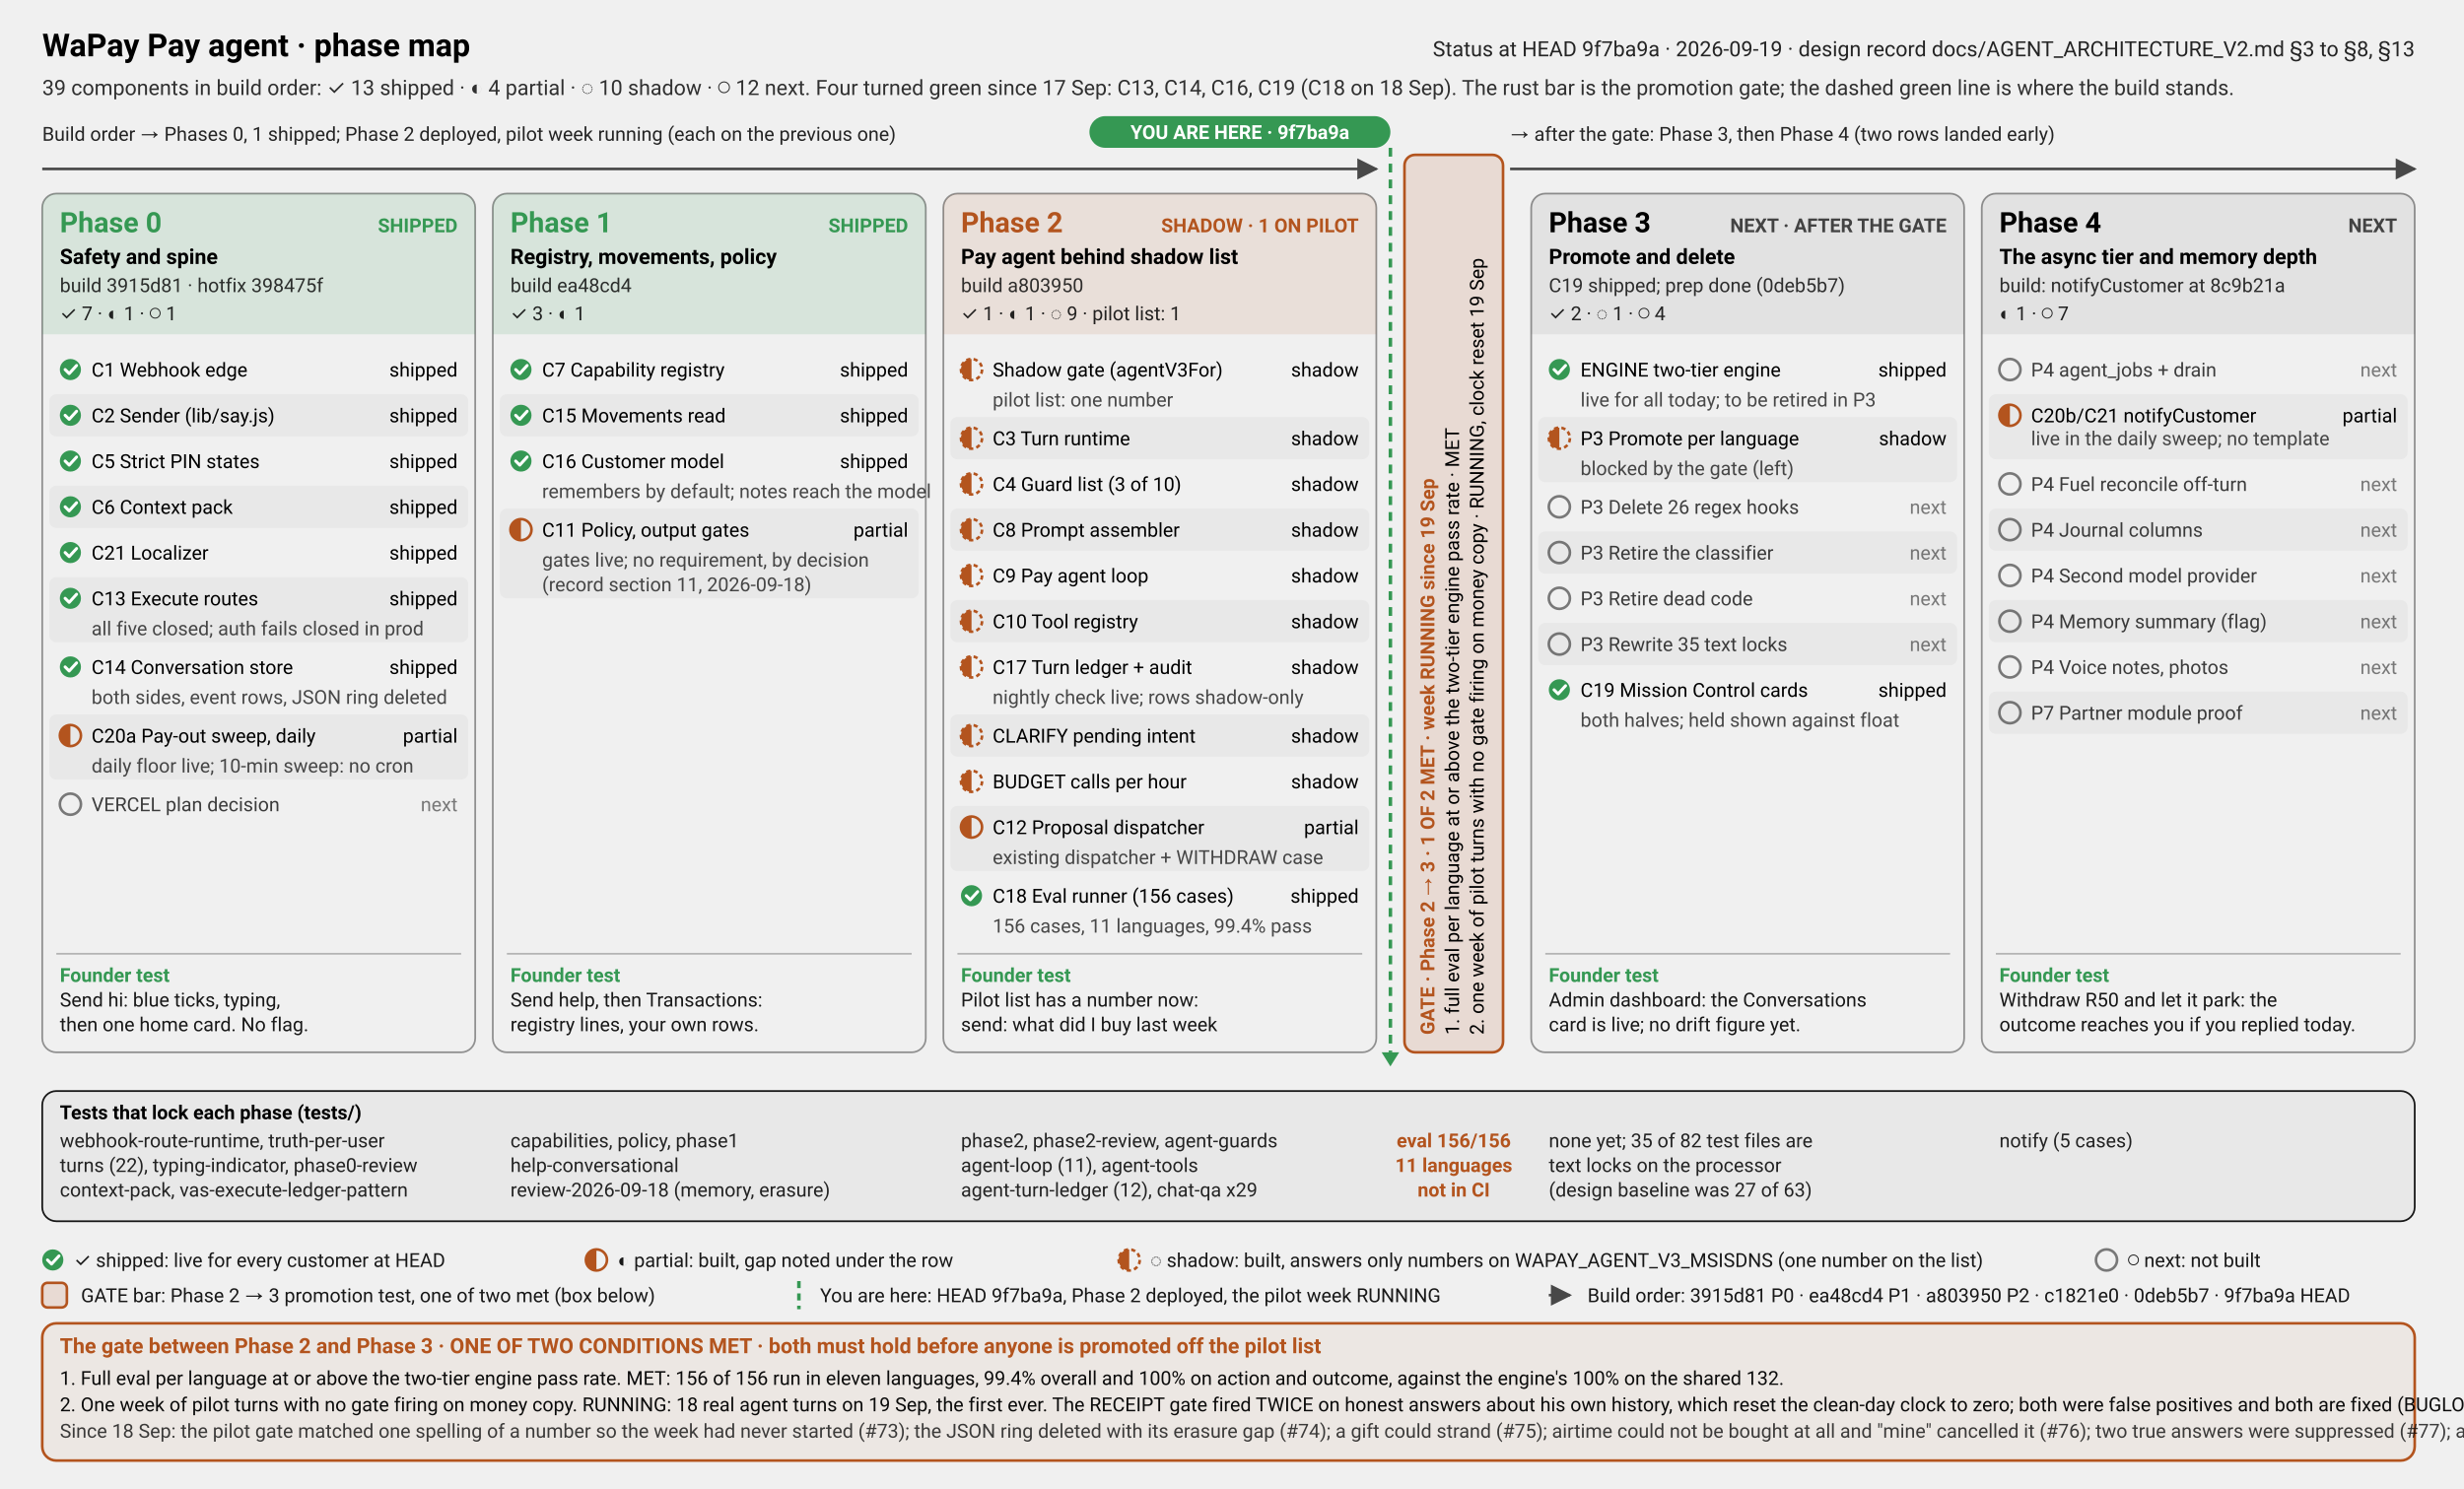
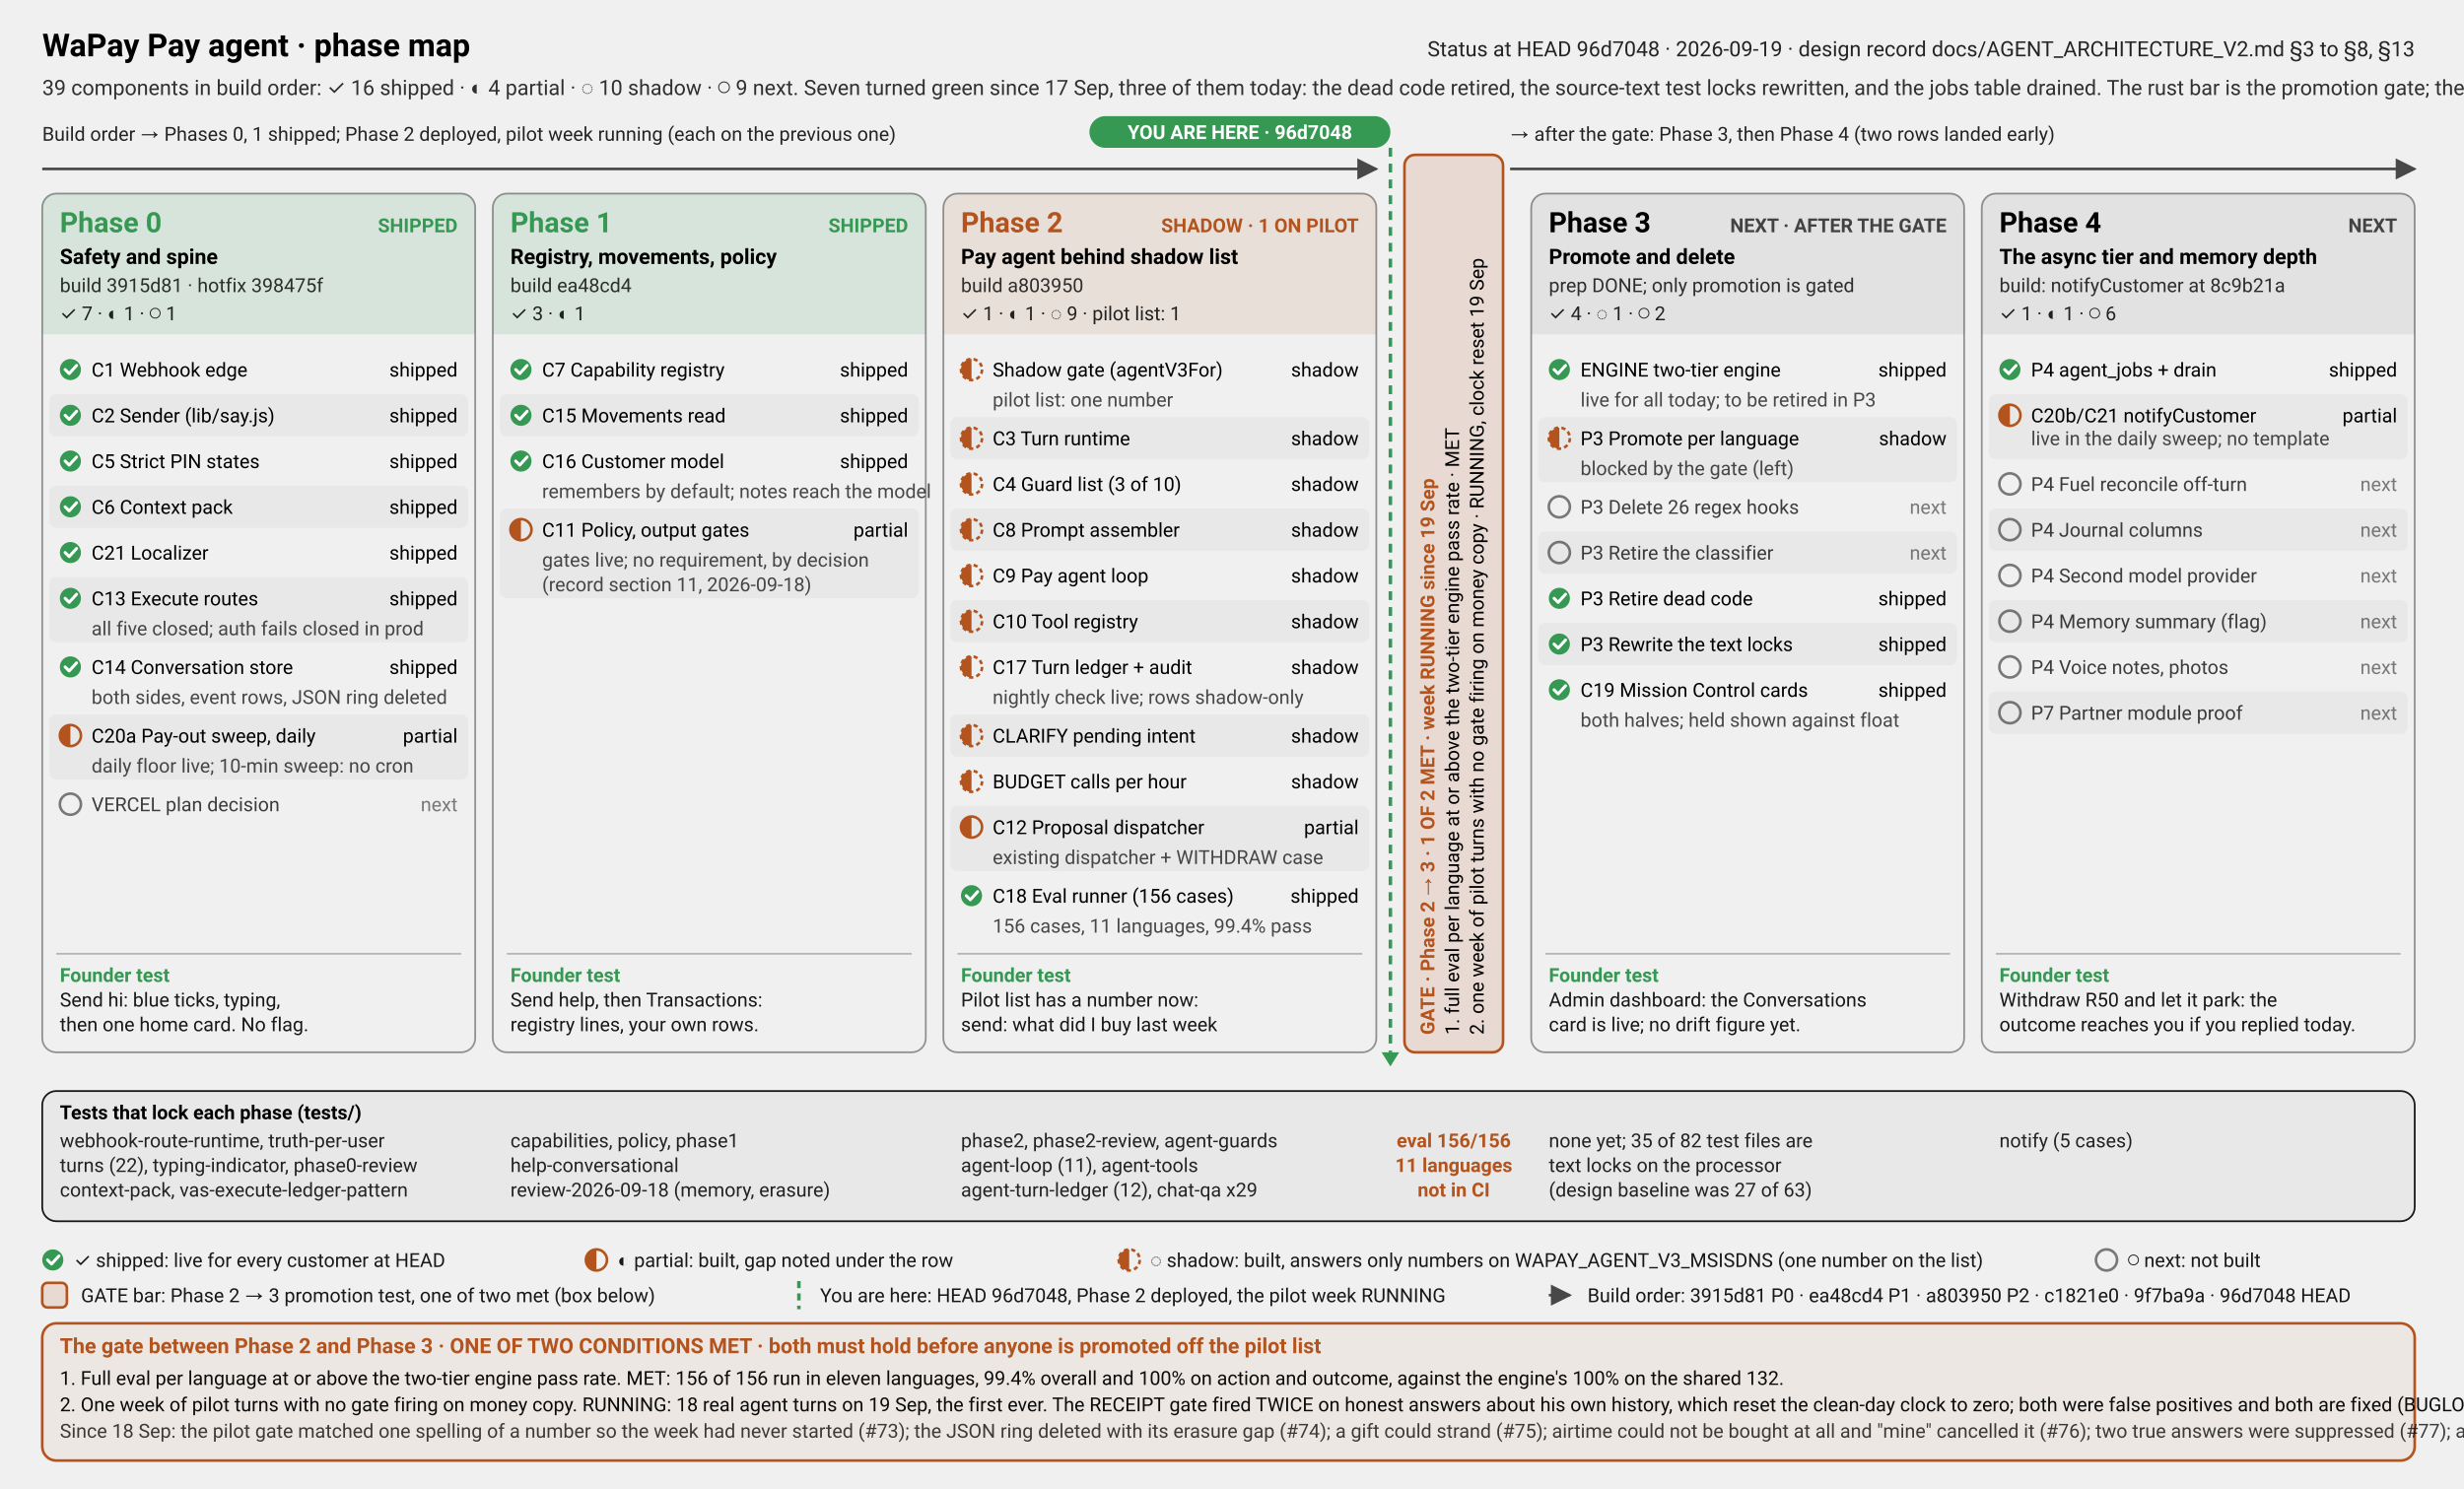
- <svg xmlns="http://www.w3.org/2000/svg" viewBox="0 0 1400 846" width="1400" height="846" role="img" aria-label="Phase map of the WaPay Pay agent build at HEAD 8c9b21a on 2026-09-18. 39 components: 13 shipped, 4 partial, 10 shadow, 12 next. Phases 0 and 1 are shipped (builds 3915d81 and ea48cd4), Phase 2 (a803950) is deployed behind a pilot list and the pilot week is running as of 19 September, the eval half of the promotion gate into Phase 3 is met and a week of clean turns is what remains, and most of Phases 3 and 4 is next." font-family="system-ui, -apple-system, 'Segoe UI', Roboto, Helvetica, Arial, sans-serif" fill="currentColor" stroke="none">
+ <svg xmlns="http://www.w3.org/2000/svg" viewBox="0 0 1400 846" width="1400" height="846" role="img" aria-label="Phase map of the WaPay Pay agent build at HEAD 8c9b21a on 2026-09-18. 39 components: 16 shipped, 4 partial, 10 shadow, 9 next. Phases 0 and 1 are shipped (builds 3915d81 and ea48cd4), Phase 2 (a803950) is deployed behind a pilot list and the pilot week is running as of 19 September, the eval half of the promotion gate into Phase 3 is met and a week of clean turns is what remains, and most of Phases 3 and 4 is next." font-family="system-ui, -apple-system, 'Segoe UI', Roboto, Helvetica, Arial, sans-serif" fill="currentColor" stroke="none">
  <defs>
    <marker id="ah" viewBox="0 0 10 10" refX="9" refY="5" markerWidth="8" markerHeight="8" orient="auto-start-reverse">
      <path d="M0 0 L10 5 L0 10 z" fill="currentColor" />
    </marker>
  </defs>
  <text x="24" y="32" font-size="18" font-weight="600">WaPay Pay agent · phase map</text>
-   <text x="1372" y="32" font-size="12" text-anchor="end" opacity="0.85">Status at HEAD 9f7ba9a · 2026-09-19 · design record docs/AGENT_ARCHITECTURE_V2.md §3 to §8, §13</text>
-   <text x="24" y="54" font-size="12" opacity="0.8">39 components in build order: ✓ 13 shipped · ◐ 4 partial · ◌ 10 shadow · ○ 12 next. Four turned green since 17 Sep: C13, C14, C16, C19 (C18 on 18 Sep). The rust bar is the promotion gate; the dashed green line is where the build stands.</text>
+   <text x="1372" y="32" font-size="12" text-anchor="end" opacity="0.85">Status at HEAD 96d7048 · 2026-09-19 · design record docs/AGENT_ARCHITECTURE_V2.md §3 to §8, §13</text>
+   <text x="24" y="54" font-size="12" opacity="0.8">39 components in build order: ✓ 16 shipped · ◐ 4 partial · ◌ 10 shadow · ○ 9 next. Seven turned green since 17 Sep, three of them today: the dead code retired, the source-text test locks rewritten, and the jobs table drained. The rust bar is the promotion gate; the dashed green line is where the build stands.</text>
  <line x1="24" y1="96" x2="782" y2="96" stroke="currentColor" stroke-width="1.5" opacity="0.7" marker-end="url(#ah)" />
  <text x="24" y="80" font-size="11" opacity="0.85">Build order → Phases 0, 1 shipped; Phase 2 deployed, pilot week running (each on the previous one)</text>
  <line x1="858" y1="96" x2="1372" y2="96" stroke="currentColor" stroke-width="1.5" opacity="0.7" marker-end="url(#ah)" />
  <text x="858" y="80" font-size="11" opacity="0.85">→ after the gate: Phase 3, then Phase 4 (two rows landed early)</text>
  <rect x="619" y="66" width="171" height="18" rx="9" fill="#359853" />
-   <text x="704.5" y="79" font-size="11" text-anchor="middle" font-weight="600" fill="#fff">YOU ARE HERE · 9f7ba9a</text>
+   <text x="704.5" y="79" font-size="11" text-anchor="middle" font-weight="600" fill="#fff">YOU ARE HERE · 96d7048</text>
  <line x1="790" y1="84" x2="790" y2="598" stroke="#359853" stroke-width="2" stroke-dasharray="5 4" />
  <path d="M785 598 l10 0 l-5 8 z" fill="#359853" />
  <rect x="798" y="88" width="56" height="510" rx="6" fill="#B3541E" fill-opacity="0.14" stroke="#B3541E" stroke-width="1.5" />
  <text x="815" y="588" font-size="11" font-weight="600" fill="#B3541E" transform="rotate(-90 815 588)">GATE · Phase 2 → 3 · 1 OF 2 MET · week RUNNING since 19 Sep</text>
  <text x="829" y="588" font-size="11" transform="rotate(-90 829 588)">1. full eval per language at or above the two-tier engine pass rate · MET</text>
  <text x="843" y="588" font-size="11" transform="rotate(-90 843 588)">2. one week of pilot turns with no gate firing on money copy · RUNNING, clock reset 19 Sep</text>
  <rect x="24" y="110" width="246" height="488" rx="8" fill="none" stroke="currentColor" stroke-width="1" opacity="0.4" />
  <path d="M32 110 h230 a8 8 0 0 1 8 8 v72 h-246 v-72 a8 8 0 0 1 8 -8 z" fill="#359853" fill-opacity="0.13" />
  <text x="34" y="132" font-size="16" font-weight="600" fill="#359853">Phase 0</text>
  <text x="260" y="132" font-size="11" text-anchor="end" font-weight="600" fill="#359853" opacity="1">SHIPPED</text>
  <text x="34" y="150" font-size="12" font-weight="600">Safety and spine</text>
  <text x="34" y="166" font-size="11" opacity="0.8">build 3915d81 · hotfix 398475f</text>
  <text x="34" y="182" font-size="11" opacity="0.85">✓ 7 · ◐ 1 · ○ 1</text>
  <circle cx="40" cy="210" r="6" fill="#359853" />
  <path d="M37 210 l2.3 2.3 l4.2 -4.6" fill="none" stroke="#fff" stroke-width="1.7" stroke-linecap="round" stroke-linejoin="round" />
  <text x="52" y="214" font-size="11" opacity="1">C1 Webhook edge</text>
  <text x="260" y="214" font-size="11" text-anchor="end" fill="currentColor" opacity="1">shipped</text>
  <rect x="28" y="224" width="238" height="24" rx="4" fill="currentColor" fill-opacity="0.035" />
  <circle cx="40" cy="236" r="6" fill="#359853" />
  <path d="M37 236 l2.3 2.3 l4.2 -4.6" fill="none" stroke="#fff" stroke-width="1.7" stroke-linecap="round" stroke-linejoin="round" />
  <text x="52" y="240" font-size="11" opacity="1">C2 Sender (lib/say.js)</text>
  <text x="260" y="240" font-size="11" text-anchor="end" fill="currentColor" opacity="1">shipped</text>
  <circle cx="40" cy="262" r="6" fill="#359853" />
  <path d="M37 262 l2.3 2.3 l4.2 -4.6" fill="none" stroke="#fff" stroke-width="1.7" stroke-linecap="round" stroke-linejoin="round" />
  <text x="52" y="266" font-size="11" opacity="1">C5 Strict PIN states</text>
  <text x="260" y="266" font-size="11" text-anchor="end" fill="currentColor" opacity="1">shipped</text>
  <rect x="28" y="276" width="238" height="24" rx="4" fill="currentColor" fill-opacity="0.035" />
  <circle cx="40" cy="288" r="6" fill="#359853" />
  <path d="M37 288 l2.3 2.3 l4.2 -4.6" fill="none" stroke="#fff" stroke-width="1.7" stroke-linecap="round" stroke-linejoin="round" />
  <text x="52" y="292" font-size="11" opacity="1">C6 Context pack</text>
  <text x="260" y="292" font-size="11" text-anchor="end" fill="currentColor" opacity="1">shipped</text>
  <circle cx="40" cy="314" r="6" fill="#359853" />
  <path d="M37 314 l2.3 2.3 l4.2 -4.6" fill="none" stroke="#fff" stroke-width="1.7" stroke-linecap="round" stroke-linejoin="round" />
  <text x="52" y="318" font-size="11" opacity="1">C21 Localizer</text>
  <text x="260" y="318" font-size="11" text-anchor="end" fill="currentColor" opacity="1">shipped</text>
  <rect x="28" y="328" width="238" height="37" rx="4" fill="currentColor" fill-opacity="0.035" />
  <circle cx="40" cy="340" r="6" fill="#359853" />
  <path d="M37 340 l2.3 2.3 l4.2 -4.6" fill="none" stroke="#fff" stroke-width="1.7" stroke-linecap="round" stroke-linejoin="round" />
  <text x="52" y="344" font-size="11" opacity="1">C13 Execute routes</text>
  <text x="260" y="344" font-size="11" text-anchor="end" fill="currentColor" opacity="1">shipped</text>
  <text x="52" y="361" font-size="11" opacity="0.7">all five closed; auth fails closed in prod</text>
  <circle cx="40" cy="379" r="6" fill="#359853" />
  <path d="M37 379 l2.3 2.3 l4.2 -4.6" fill="none" stroke="#fff" stroke-width="1.7" stroke-linecap="round" stroke-linejoin="round" />
  <text x="52" y="383" font-size="11" opacity="1">C14 Conversation store</text>
  <text x="260" y="383" font-size="11" text-anchor="end" fill="currentColor" opacity="1">shipped</text>
  <text x="52" y="400" font-size="11" opacity="0.7">both sides, event rows, JSON ring deleted</text>
  <rect x="28" y="406" width="238" height="37" rx="4" fill="currentColor" fill-opacity="0.035" />
  <circle cx="40" cy="418" r="6" fill="none" stroke="#B3541E" stroke-width="1.5" />
  <path d="M40 412 A6 6 0 0 0 40 424 Z" fill="#B3541E" />
  <text x="52" y="422" font-size="11" opacity="1">C20a Pay-out sweep, daily</text>
  <text x="260" y="422" font-size="11" text-anchor="end" fill="currentColor" opacity="1">partial</text>
  <text x="52" y="439" font-size="11" opacity="0.7">daily floor live; 10-min sweep: no cron</text>
  <circle cx="40" cy="457" r="6" fill="none" stroke="currentColor" stroke-width="1.5" opacity="0.5" />
  <text x="52" y="461" font-size="11" opacity="0.75">VERCEL plan decision</text>
  <text x="260" y="461" font-size="11" text-anchor="end" fill="currentColor" opacity="0.5">next</text>
  <line x1="32" y1="542" x2="262" y2="542" stroke="currentColor" stroke-width="1" opacity="0.25" />
  <text x="34" y="558" font-size="11" font-weight="600" fill="#359853">Founder test</text>
  <text x="34" y="572" font-size="11" opacity="0.9">Send hi: blue ticks, typing,</text>
  <text x="34" y="586" font-size="11" opacity="0.9">then one home card. No flag.</text>
  <rect x="280" y="110" width="246" height="488" rx="8" fill="none" stroke="currentColor" stroke-width="1" opacity="0.4" />
  <path d="M288 110 h230 a8 8 0 0 1 8 8 v72 h-246 v-72 a8 8 0 0 1 8 -8 z" fill="#359853" fill-opacity="0.13" />
  <text x="290" y="132" font-size="16" font-weight="600" fill="#359853">Phase 1</text>
  <text x="516" y="132" font-size="11" text-anchor="end" font-weight="600" fill="#359853" opacity="1">SHIPPED</text>
  <text x="290" y="150" font-size="12" font-weight="600">Registry, movements, policy</text>
  <text x="290" y="166" font-size="11" opacity="0.8">build ea48cd4</text>
  <text x="290" y="182" font-size="11" opacity="0.85">✓ 3 · ◐ 1</text>
  <circle cx="296" cy="210" r="6" fill="#359853" />
  <path d="M293 210 l2.3 2.3 l4.2 -4.6" fill="none" stroke="#fff" stroke-width="1.7" stroke-linecap="round" stroke-linejoin="round" />
  <text x="308" y="214" font-size="11" opacity="1">C7 Capability registry</text>
  <text x="516" y="214" font-size="11" text-anchor="end" fill="currentColor" opacity="1">shipped</text>
  <rect x="284" y="224" width="238" height="24" rx="4" fill="currentColor" fill-opacity="0.035" />
  <circle cx="296" cy="236" r="6" fill="#359853" />
  <path d="M293 236 l2.3 2.3 l4.2 -4.6" fill="none" stroke="#fff" stroke-width="1.7" stroke-linecap="round" stroke-linejoin="round" />
  <text x="308" y="240" font-size="11" opacity="1">C15 Movements read</text>
  <text x="516" y="240" font-size="11" text-anchor="end" fill="currentColor" opacity="1">shipped</text>
  <circle cx="296" cy="262" r="6" fill="#359853" />
  <path d="M293 262 l2.3 2.3 l4.2 -4.6" fill="none" stroke="#fff" stroke-width="1.7" stroke-linecap="round" stroke-linejoin="round" />
  <text x="308" y="266" font-size="11" opacity="1">C16 Customer model</text>
  <text x="516" y="266" font-size="11" text-anchor="end" fill="currentColor" opacity="1">shipped</text>
  <text x="308" y="283" font-size="11" opacity="0.7">remembers by default; notes reach the model</text>
  <rect x="284" y="289" width="238" height="51" rx="4" fill="currentColor" fill-opacity="0.035" />
  <circle cx="296" cy="301" r="6" fill="none" stroke="#B3541E" stroke-width="1.5" />
  <path d="M296 295 A6 6 0 0 0 296 307 Z" fill="#B3541E" />
  <text x="308" y="305" font-size="11" opacity="1">C11 Policy, output gates</text>
  <text x="516" y="305" font-size="11" text-anchor="end" fill="currentColor" opacity="1">partial</text>
  <text x="308" y="322" font-size="11" opacity="0.7">gates live; no requirement, by decision</text>
  <text x="308" y="336" font-size="11" opacity="0.7">(record section 11, 2026-09-18)</text>
  <line x1="288" y1="542" x2="518" y2="542" stroke="currentColor" stroke-width="1" opacity="0.25" />
  <text x="290" y="558" font-size="11" font-weight="600" fill="#359853">Founder test</text>
  <text x="290" y="572" font-size="11" opacity="0.9">Send help, then Transactions:</text>
  <text x="290" y="586" font-size="11" opacity="0.9">registry lines, your own rows.</text>
  <rect x="536" y="110" width="246" height="488" rx="8" fill="none" stroke="currentColor" stroke-width="1" opacity="0.4" />
  <path d="M544 110 h230 a8 8 0 0 1 8 8 v72 h-246 v-72 a8 8 0 0 1 8 -8 z" fill="#B3541E" fill-opacity="0.11" />
  <text x="546" y="132" font-size="16" font-weight="600" fill="#B3541E">Phase 2</text>
  <text x="772" y="132" font-size="11" text-anchor="end" font-weight="600" fill="#B3541E" opacity="1">SHADOW · 1 ON PILOT</text>
  <text x="546" y="150" font-size="12" font-weight="600">Pay agent behind shadow list</text>
  <text x="546" y="166" font-size="11" opacity="0.8">build a803950</text>
  <text x="546" y="182" font-size="11" opacity="0.85">✓ 1 · ◐ 1 · ◌ 9 · pilot list: 1</text>
  <circle cx="552" cy="210" r="6" fill="none" stroke="#B3541E" stroke-width="1.5" stroke-dasharray="2.4 1.8" />
  <path d="M552 204 A6 6 0 0 0 552 216 Z" fill="#B3541E" />
  <text x="564" y="214" font-size="11" opacity="1">Shadow gate (agentV3For)</text>
  <text x="772" y="214" font-size="11" text-anchor="end" fill="currentColor" opacity="1">shadow</text>
  <text x="564" y="231" font-size="11" opacity="0.7">pilot list: one number</text>
  <rect x="540" y="237" width="238" height="24" rx="4" fill="currentColor" fill-opacity="0.035" />
  <circle cx="552" cy="249" r="6" fill="none" stroke="#B3541E" stroke-width="1.5" stroke-dasharray="2.4 1.8" />
  <path d="M552 243 A6 6 0 0 0 552 255 Z" fill="#B3541E" />
  <text x="564" y="253" font-size="11" opacity="1">C3 Turn runtime</text>
  <text x="772" y="253" font-size="11" text-anchor="end" fill="currentColor" opacity="1">shadow</text>
  <circle cx="552" cy="275" r="6" fill="none" stroke="#B3541E" stroke-width="1.5" stroke-dasharray="2.4 1.8" />
  <path d="M552 269 A6 6 0 0 0 552 281 Z" fill="#B3541E" />
  <text x="564" y="279" font-size="11" opacity="1">C4 Guard list (3 of 10)</text>
  <text x="772" y="279" font-size="11" text-anchor="end" fill="currentColor" opacity="1">shadow</text>
  <rect x="540" y="289" width="238" height="24" rx="4" fill="currentColor" fill-opacity="0.035" />
  <circle cx="552" cy="301" r="6" fill="none" stroke="#B3541E" stroke-width="1.5" stroke-dasharray="2.4 1.8" />
  <path d="M552 295 A6 6 0 0 0 552 307 Z" fill="#B3541E" />
  <text x="564" y="305" font-size="11" opacity="1">C8 Prompt assembler</text>
  <text x="772" y="305" font-size="11" text-anchor="end" fill="currentColor" opacity="1">shadow</text>
  <circle cx="552" cy="327" r="6" fill="none" stroke="#B3541E" stroke-width="1.5" stroke-dasharray="2.4 1.8" />
  <path d="M552 321 A6 6 0 0 0 552 333 Z" fill="#B3541E" />
  <text x="564" y="331" font-size="11" opacity="1">C9 Pay agent loop</text>
  <text x="772" y="331" font-size="11" text-anchor="end" fill="currentColor" opacity="1">shadow</text>
  <rect x="540" y="341" width="238" height="24" rx="4" fill="currentColor" fill-opacity="0.035" />
  <circle cx="552" cy="353" r="6" fill="none" stroke="#B3541E" stroke-width="1.5" stroke-dasharray="2.4 1.8" />
  <path d="M552 347 A6 6 0 0 0 552 359 Z" fill="#B3541E" />
  <text x="564" y="357" font-size="11" opacity="1">C10 Tool registry</text>
  <text x="772" y="357" font-size="11" text-anchor="end" fill="currentColor" opacity="1">shadow</text>
  <circle cx="552" cy="379" r="6" fill="none" stroke="#B3541E" stroke-width="1.5" stroke-dasharray="2.4 1.8" />
  <path d="M552 373 A6 6 0 0 0 552 385 Z" fill="#B3541E" />
  <text x="564" y="383" font-size="11" opacity="1">C17 Turn ledger + audit</text>
  <text x="772" y="383" font-size="11" text-anchor="end" fill="currentColor" opacity="1">shadow</text>
  <text x="564" y="400" font-size="11" opacity="0.7">nightly check live; rows shadow-only</text>
  <rect x="540" y="406" width="238" height="24" rx="4" fill="currentColor" fill-opacity="0.035" />
  <circle cx="552" cy="418" r="6" fill="none" stroke="#B3541E" stroke-width="1.5" stroke-dasharray="2.4 1.8" />
  <path d="M552 412 A6 6 0 0 0 552 424 Z" fill="#B3541E" />
  <text x="564" y="422" font-size="11" opacity="1">CLARIFY pending intent</text>
  <text x="772" y="422" font-size="11" text-anchor="end" fill="currentColor" opacity="1">shadow</text>
  <circle cx="552" cy="444" r="6" fill="none" stroke="#B3541E" stroke-width="1.5" stroke-dasharray="2.4 1.8" />
  <path d="M552 438 A6 6 0 0 0 552 450 Z" fill="#B3541E" />
  <text x="564" y="448" font-size="11" opacity="1">BUDGET calls per hour</text>
  <text x="772" y="448" font-size="11" text-anchor="end" fill="currentColor" opacity="1">shadow</text>
  <rect x="540" y="458" width="238" height="37" rx="4" fill="currentColor" fill-opacity="0.035" />
  <circle cx="552" cy="470" r="6" fill="none" stroke="#B3541E" stroke-width="1.5" />
  <path d="M552 464 A6 6 0 0 0 552 476 Z" fill="#B3541E" />
  <text x="564" y="474" font-size="11" opacity="1">C12 Proposal dispatcher</text>
  <text x="772" y="474" font-size="11" text-anchor="end" fill="currentColor" opacity="1">partial</text>
  <text x="564" y="491" font-size="11" opacity="0.7">existing dispatcher + WITHDRAW case</text>
  <circle cx="552" cy="509" r="6" fill="#359853" />
  <path d="M549 509 l2.3 2.3 l4.2 -4.6" fill="none" stroke="#fff" stroke-width="1.7" stroke-linecap="round" stroke-linejoin="round" />
  <text x="564" y="513" font-size="11" opacity="1">C18 Eval runner (156 cases)</text>
  <text x="772" y="513" font-size="11" text-anchor="end" fill="currentColor" opacity="1">shipped</text>
  <text x="564" y="530" font-size="11" opacity="0.7">156 cases, 11 languages, 99.4% pass</text>
  <line x1="544" y1="542" x2="774" y2="542" stroke="currentColor" stroke-width="1" opacity="0.25" />
  <text x="546" y="558" font-size="11" font-weight="600" fill="#359853">Founder test</text>
  <text x="546" y="572" font-size="11" opacity="0.9">Pilot list has a number now:</text>
  <text x="546" y="586" font-size="11" opacity="0.9">send: what did I buy last week</text>
  <rect x="870" y="110" width="246" height="488" rx="8" fill="none" stroke="currentColor" stroke-width="1" opacity="0.4" />
  <path d="M878 110 h230 a8 8 0 0 1 8 8 v72 h-246 v-72 a8 8 0 0 1 8 -8 z" fill="currentColor" fill-opacity="0.06" />
  <text x="880" y="132" font-size="16" font-weight="600">Phase 3</text>
  <text x="1106" y="132" font-size="11" text-anchor="end" font-weight="600" opacity="0.7">NEXT · AFTER THE GATE</text>
  <text x="880" y="150" font-size="12" font-weight="600">Promote and delete</text>
-   <text x="880" y="166" font-size="11" opacity="0.8">C19 shipped; prep done (0deb5b7)</text>
-   <text x="880" y="182" font-size="11" opacity="0.85">✓ 2 · ◌ 1 · ○ 4</text>
+   <text x="880" y="166" font-size="11" opacity="0.8">prep DONE; only promotion is gated</text>
+   <text x="880" y="182" font-size="11" opacity="0.85">✓ 4 · ◌ 1 · ○ 2</text>
  <circle cx="886" cy="210" r="6" fill="#359853" />
  <path d="M883 210 l2.3 2.3 l4.2 -4.6" fill="none" stroke="#fff" stroke-width="1.7" stroke-linecap="round" stroke-linejoin="round" />
  <text x="898" y="214" font-size="11" opacity="1">ENGINE two-tier engine</text>
  <text x="1106" y="214" font-size="11" text-anchor="end" fill="currentColor" opacity="1">shipped</text>
  <text x="898" y="231" font-size="11" opacity="0.7">live for all today; to be retired in P3</text>
  <rect x="874" y="237" width="238" height="37" rx="4" fill="currentColor" fill-opacity="0.035" />
  <circle cx="886" cy="249" r="6" fill="none" stroke="#B3541E" stroke-width="1.5" stroke-dasharray="2.4 1.8" />
  <path d="M886 243 A6 6 0 0 0 886 255 Z" fill="#B3541E" />
  <text x="898" y="253" font-size="11" opacity="1">P3 Promote per language</text>
  <text x="1106" y="253" font-size="11" text-anchor="end" fill="currentColor" opacity="1">shadow</text>
  <text x="898" y="270" font-size="11" opacity="0.7">blocked by the gate (left)</text>
  <circle cx="886" cy="288" r="6" fill="none" stroke="currentColor" stroke-width="1.5" opacity="0.5" />
  <text x="898" y="292" font-size="11" opacity="0.75">P3 Delete 26 regex hooks</text>
  <text x="1106" y="292" font-size="11" text-anchor="end" fill="currentColor" opacity="0.5">next</text>
  <rect x="874" y="302" width="238" height="24" rx="4" fill="currentColor" fill-opacity="0.035" />
  <circle cx="886" cy="314" r="6" fill="none" stroke="currentColor" stroke-width="1.5" opacity="0.5" />
  <text x="898" y="318" font-size="11" opacity="0.75">P3 Retire the classifier</text>
  <text x="1106" y="318" font-size="11" text-anchor="end" fill="currentColor" opacity="0.5">next</text>
-   <circle cx="886" cy="340" r="6" fill="none" stroke="currentColor" stroke-width="1.5" opacity="0.5" />
-   <text x="898" y="344" font-size="11" opacity="0.75">P3 Retire dead code</text>
-   <text x="1106" y="344" font-size="11" text-anchor="end" fill="currentColor" opacity="0.5">next</text>
+   <circle cx="886" cy="340" r="6" fill="#359853" />
+   <path d="M883 340 l2.3 2.3 l4.2 -4.6" fill="none" stroke="#fff" stroke-width="1.7" stroke-linecap="round" stroke-linejoin="round" />
+   <text x="898" y="344" font-size="11" opacity="1">P3 Retire dead code</text>
+   <text x="1106" y="344" font-size="11" text-anchor="end" fill="currentColor" opacity="1">shipped</text>
  <rect x="874" y="354" width="238" height="24" rx="4" fill="currentColor" fill-opacity="0.035" />
-   <circle cx="886" cy="366" r="6" fill="none" stroke="currentColor" stroke-width="1.5" opacity="0.5" />
-   <text x="898" y="370" font-size="11" opacity="0.75">P3 Rewrite 35 text locks</text>
-   <text x="1106" y="370" font-size="11" text-anchor="end" fill="currentColor" opacity="0.5">next</text>
+   <circle cx="886" cy="366" r="6" fill="#359853" />
+   <path d="M883 366 l2.3 2.3 l4.2 -4.6" fill="none" stroke="#fff" stroke-width="1.7" stroke-linecap="round" stroke-linejoin="round" />
+   <text x="898" y="370" font-size="11" opacity="1">P3 Rewrite the text locks</text>
+   <text x="1106" y="370" font-size="11" text-anchor="end" fill="currentColor" opacity="1">shipped</text>
  <circle cx="886" cy="392" r="6" fill="#359853" />
  <path d="M883 392 l2.3 2.3 l4.2 -4.6" fill="none" stroke="#fff" stroke-width="1.7" stroke-linecap="round" stroke-linejoin="round" />
  <text x="898" y="396" font-size="11" opacity="1">C19 Mission Control cards</text>
  <text x="1106" y="396" font-size="11" text-anchor="end" fill="currentColor" opacity="1">shipped</text>
  <text x="898" y="413" font-size="11" opacity="0.7">both halves; held shown against float</text>
  <line x1="878" y1="542" x2="1108" y2="542" stroke="currentColor" stroke-width="1" opacity="0.25" />
  <text x="880" y="558" font-size="11" font-weight="600" fill="#359853">Founder test</text>
  <text x="880" y="572" font-size="11" opacity="0.9">Admin dashboard: the Conversations</text>
  <text x="880" y="586" font-size="11" opacity="0.9">card is live; no drift figure yet.</text>
  <rect x="1126" y="110" width="246" height="488" rx="8" fill="none" stroke="currentColor" stroke-width="1" opacity="0.4" />
  <path d="M1134 110 h230 a8 8 0 0 1 8 8 v72 h-246 v-72 a8 8 0 0 1 8 -8 z" fill="currentColor" fill-opacity="0.06" />
  <text x="1136" y="132" font-size="16" font-weight="600">Phase 4</text>
  <text x="1362" y="132" font-size="11" text-anchor="end" font-weight="600" opacity="0.7">NEXT</text>
  <text x="1136" y="150" font-size="12" font-weight="600">The async tier and memory depth</text>
  <text x="1136" y="166" font-size="11" opacity="0.8">build: notifyCustomer at 8c9b21a</text>
-   <text x="1136" y="182" font-size="11" opacity="0.85">◐ 1 · ○ 7</text>
-   <circle cx="1142" cy="210" r="6" fill="none" stroke="currentColor" stroke-width="1.5" opacity="0.5" />
-   <text x="1154" y="214" font-size="11" opacity="0.75">P4 agent_jobs + drain</text>
-   <text x="1362" y="214" font-size="11" text-anchor="end" fill="currentColor" opacity="0.5">next</text>
+   <text x="1136" y="182" font-size="11" opacity="0.85">✓ 1 · ◐ 1 · ○ 6</text>
+   <circle cx="1142" cy="210" r="6" fill="#359853" />
+   <path d="M1139 210 l2.3 2.3 l4.2 -4.6" fill="none" stroke="#fff" stroke-width="1.7" stroke-linecap="round" stroke-linejoin="round" />
+   <text x="1154" y="214" font-size="11" opacity="1">P4 agent_jobs + drain</text>
+   <text x="1362" y="214" font-size="11" text-anchor="end" fill="currentColor" opacity="1">shipped</text>
  <rect x="1130" y="224" width="238" height="37" rx="4" fill="currentColor" fill-opacity="0.035" />
  <circle cx="1142" cy="236" r="6" fill="none" stroke="#B3541E" stroke-width="1.5" />
  <path d="M1142 230 A6 6 0 0 0 1142 242 Z" fill="#B3541E" />
  <text x="1154" y="240" font-size="11" opacity="1">C20b/C21 notifyCustomer</text>
  <text x="1362" y="240" font-size="11" text-anchor="end" fill="currentColor" opacity="1">partial</text>
  <text x="1154" y="253" font-size="11" opacity="0.7">live in the daily sweep; no template</text>
  <circle cx="1142" cy="275" r="6" fill="none" stroke="currentColor" stroke-width="1.5" opacity="0.5" />
  <text x="1154" y="279" font-size="11" opacity="0.75">P4 Fuel reconcile off-turn</text>
  <text x="1362" y="279" font-size="11" text-anchor="end" fill="currentColor" opacity="0.5">next</text>
  <rect x="1130" y="289" width="238" height="24" rx="4" fill="currentColor" fill-opacity="0.035" />
  <circle cx="1142" cy="301" r="6" fill="none" stroke="currentColor" stroke-width="1.5" opacity="0.5" />
  <text x="1154" y="305" font-size="11" opacity="0.75">P4 Journal columns</text>
  <text x="1362" y="305" font-size="11" text-anchor="end" fill="currentColor" opacity="0.5">next</text>
  <circle cx="1142" cy="327" r="6" fill="none" stroke="currentColor" stroke-width="1.5" opacity="0.5" />
  <text x="1154" y="331" font-size="11" opacity="0.75">P4 Second model provider</text>
  <text x="1362" y="331" font-size="11" text-anchor="end" fill="currentColor" opacity="0.5">next</text>
  <rect x="1130" y="341" width="238" height="24" rx="4" fill="currentColor" fill-opacity="0.035" />
  <circle cx="1142" cy="353" r="6" fill="none" stroke="currentColor" stroke-width="1.5" opacity="0.5" />
  <text x="1154" y="357" font-size="11" opacity="0.75">P4 Memory summary (flag)</text>
  <text x="1362" y="357" font-size="11" text-anchor="end" fill="currentColor" opacity="0.5">next</text>
  <circle cx="1142" cy="379" r="6" fill="none" stroke="currentColor" stroke-width="1.5" opacity="0.5" />
  <text x="1154" y="383" font-size="11" opacity="0.75">P4 Voice notes, photos</text>
  <text x="1362" y="383" font-size="11" text-anchor="end" fill="currentColor" opacity="0.5">next</text>
  <rect x="1130" y="393" width="238" height="24" rx="4" fill="currentColor" fill-opacity="0.035" />
  <circle cx="1142" cy="405" r="6" fill="none" stroke="currentColor" stroke-width="1.5" opacity="0.5" />
  <text x="1154" y="409" font-size="11" opacity="0.75">P7 Partner module proof</text>
  <text x="1362" y="409" font-size="11" text-anchor="end" fill="currentColor" opacity="0.5">next</text>
  <line x1="1134" y1="542" x2="1364" y2="542" stroke="currentColor" stroke-width="1" opacity="0.25" />
  <text x="1136" y="558" font-size="11" font-weight="600" fill="#359853">Founder test</text>
  <text x="1136" y="572" font-size="11" opacity="0.9">Withdraw R50 and let it park: the</text>
  <text x="1136" y="586" font-size="11" opacity="0.9">outcome reaches you if you replied today.</text>
  <rect x="24" y="620" width="1348" height="74" rx="8" fill="currentColor" fill-opacity="0.04" stroke="currentColor" stroke-width="1" opacity="0.9" />
  <text x="34" y="636" font-size="11" font-weight="600">Tests that lock each phase (tests/)</text>
  <text x="34" y="652" font-size="11" opacity="0.85">webhook-route-runtime, truth-per-user</text>
  <text x="34" y="666" font-size="11" opacity="0.85">turns (22), typing-indicator, phase0-review</text>
  <text x="34" y="680" font-size="11" opacity="0.85">context-pack, vas-execute-ledger-pattern</text>
  <text x="290" y="652" font-size="11" opacity="0.85">capabilities, policy, phase1</text>
  <text x="290" y="666" font-size="11" opacity="0.85">help-conversational</text>
  <text x="290" y="680" font-size="11" opacity="0.85">review-2026-09-18 (memory, erasure)</text>
  <text x="546" y="652" font-size="11" opacity="0.85">phase2, phase2-review, agent-guards</text>
  <text x="546" y="666" font-size="11" opacity="0.85">agent-loop (11), agent-tools</text>
  <text x="546" y="680" font-size="11" opacity="0.85">agent-turn-ledger (12), chat-qa x29</text>
  <text x="880" y="652" font-size="11" opacity="0.85">none yet; 35 of 82 test files are</text>
  <text x="880" y="666" font-size="11" opacity="0.85">text locks on the processor</text>
  <text x="880" y="680" font-size="11" opacity="0.85">(design baseline was 27 of 63)</text>
  <text x="1136" y="652" font-size="11" opacity="0.85">notify (5 cases)</text>
  <text x="826" y="652" font-size="11" text-anchor="middle" font-weight="600" fill="#B3541E">eval 156/156</text>
  <text x="826" y="666" font-size="11" text-anchor="middle" font-weight="600" fill="#B3541E">11 languages</text>
  <text x="826" y="680" font-size="11" text-anchor="middle" font-weight="600" fill="#B3541E">not in CI</text>
  <circle cx="30" cy="716" r="6" fill="#359853" />
  <path d="M27 716 l2.3 2.3 l4.2 -4.6" fill="none" stroke="#fff" stroke-width="1.7" stroke-linecap="round" stroke-linejoin="round" />
  <text x="42" y="720" font-size="11" opacity="0.9">✓ shipped: live for every customer at HEAD</text>
  <circle cx="338.88" cy="716" r="6" fill="none" stroke="#B3541E" stroke-width="1.5" />
  <path d="M338.88 710 A6 6 0 0 0 338.88 722 Z" fill="#B3541E" />
  <text x="350.88" y="720" font-size="11" opacity="0.9">◐ partial: built, gap noted under the row</text>
  <circle cx="641.6" cy="716" r="6" fill="none" stroke="#B3541E" stroke-width="1.5" stroke-dasharray="2.4 1.8" />
  <path d="M641.6 710 A6 6 0 0 0 641.6 722 Z" fill="#B3541E" />
  <text x="653.6" y="720" font-size="11" opacity="0.9">◌ shadow: built, answers only numbers on WAPAY_AGENT_V3_MSISDNS (one number on the list)</text>
  <circle cx="1196.88" cy="716" r="6" fill="none" stroke="currentColor" stroke-width="1.5" opacity="0.5" />
  <text x="1208.88" y="720" font-size="11" opacity="0.9">○ next: not built</text>
  <rect x="24" y="729" width="14" height="14" rx="3" fill="#B3541E" fill-opacity="0.14" stroke="#B3541E" stroke-width="1.5" />
  <text x="46" y="740" font-size="11" opacity="0.9">GATE bar: Phase 2 → 3 promotion test, one of two met (box below)</text>
  <line x1="453.92" y1="728" x2="453.92" y2="744" stroke="#359853" stroke-width="2" stroke-dasharray="4 3" />
-   <text x="465.92" y="740" font-size="11" opacity="0.9">You are here: HEAD 9f7ba9a, Phase 2 deployed, the pilot week RUNNING</text>
+   <text x="465.92" y="740" font-size="11" opacity="0.9">You are here: HEAD 96d7048, Phase 2 deployed, the pilot week RUNNING</text>
  <path d="M880 736 h12" stroke="currentColor" stroke-width="1.5" opacity="0.7" marker-end="url(#ah)" />
-   <text x="902" y="740" font-size="11" opacity="0.9">Build order: 3915d81 P0 · ea48cd4 P1 · a803950 P2 · c1821e0 · 0deb5b7 · 9f7ba9a HEAD</text>
+   <text x="902" y="740" font-size="11" opacity="0.9">Build order: 3915d81 P0 · ea48cd4 P1 · a803950 P2 · c1821e0 · 9f7ba9a · 96d7048 HEAD</text>
  <rect x="24" y="752" width="1348" height="78" rx="8" fill="#B3541E" fill-opacity="0.06" stroke="#B3541E" stroke-width="1.5" />
  <text x="34" y="769" font-size="12" font-weight="600" fill="#B3541E">The gate between Phase 2 and Phase 3 · ONE OF TWO CONDITIONS MET · both must hold before anyone is promoted off the pilot list</text>
  <text x="34" y="787" font-size="11" opacity="0.95">1. Full eval per language at or above the two-tier engine pass rate.   MET: 156 of 156 run in eleven languages, 99.4% overall and 100% on action and outcome, against the engine's 100% on the shared 132.</text>
  <text x="34" y="802" font-size="11" opacity="0.95">2. One week of pilot turns with no gate firing on money copy.   RUNNING: 18 real agent turns on 19 Sep, the first ever. The RECEIPT gate fired TWICE on honest answers about his own history, which reset the clean-day clock to zero; both were false positives and both are fixed (BUGLOG #77). The clock restarts on the next turn.</text>
  <text x="34" y="817" font-size="11" opacity="0.75">Since 18 Sep: the pilot gate matched one spelling of a number so the week had never started (#73); the JSON ring deleted with its erasure gap (#74); a gift could strand (#75); airtime could not be bought at all and "mine" cancelled it (#76); two true answers were suppressed (#77); airtime's flow is now proven but Blu QA vends only to four test numbers (#78); electricity defaulted a missing amount to R50 (#79).</text>
</svg>
